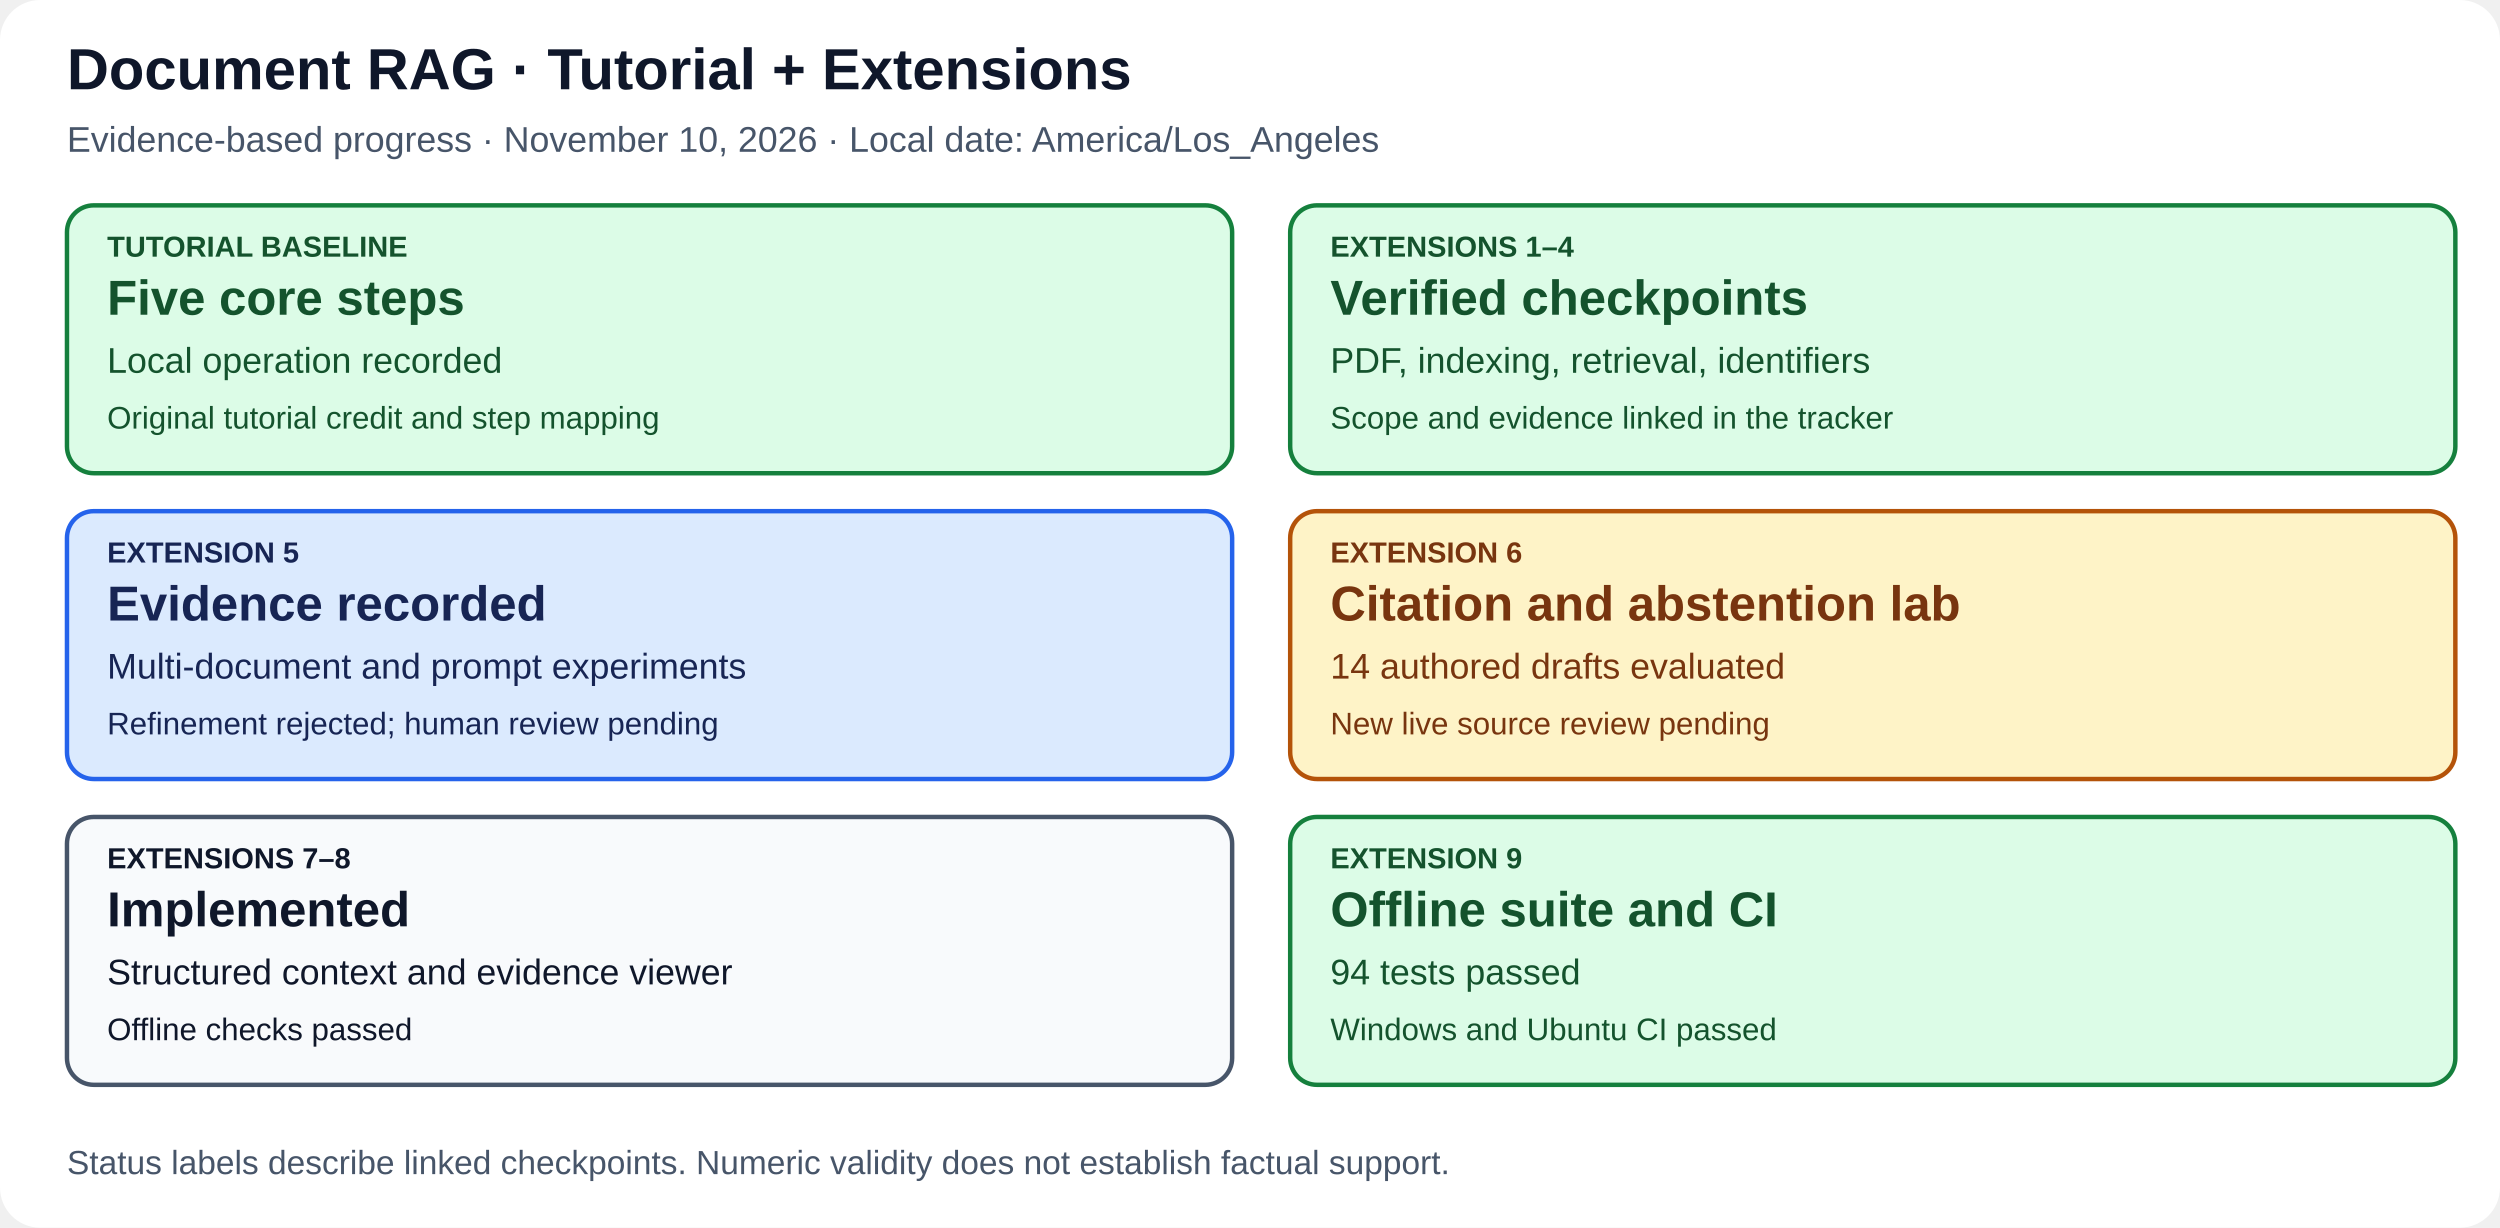
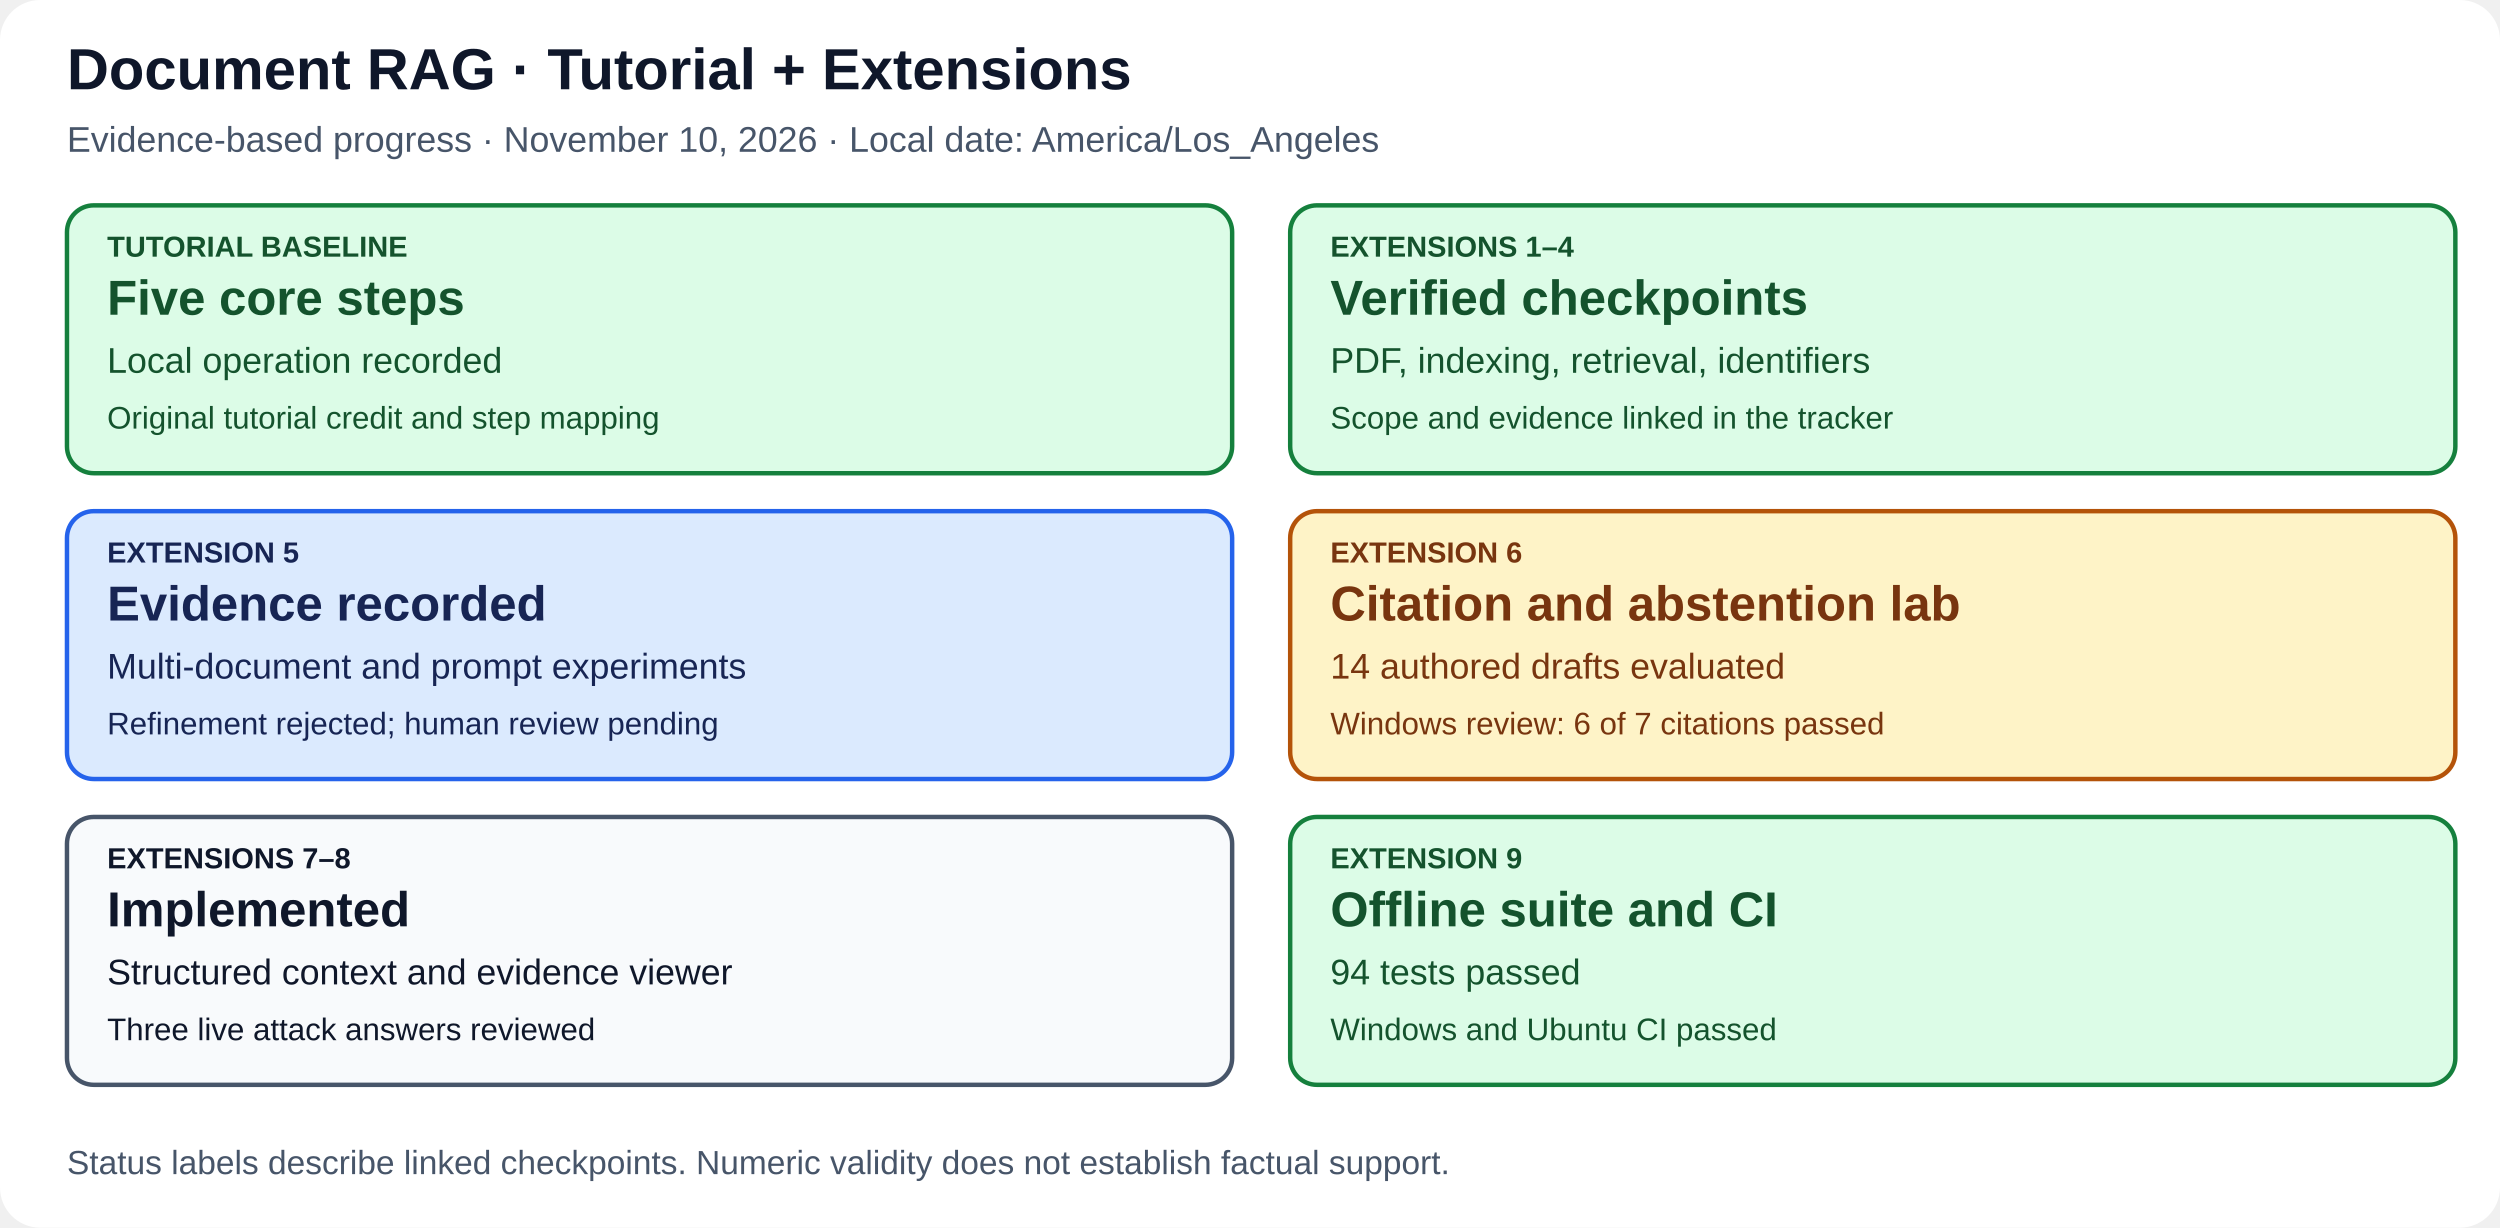
<svg xmlns="http://www.w3.org/2000/svg" width="1120" height="550" viewBox="0 0 1120 550" role="img" aria-labelledby="title desc">
  <rect width="1120" height="550" rx="18" fill="#FFFFFF" />
  <text x="30" y="40" font-family="Arial,sans-serif" font-size="26" font-weight="700" fill="#0F172A">Document RAG · Tutorial + Extensions</text>
  <text x="30" y="68" font-family="Arial,sans-serif" font-size="16" fill="#475569">Evidence-based progress · November 10, 2026 · Local date: America/Los_Angeles</text>
  <rect x="30" y="92" width="522" height="120" rx="12" fill="#DCFCE7" stroke="#15803D" stroke-width="2" />
  <text x="48" y="115" font-family="Arial,sans-serif" font-size="13" font-weight="700" fill="#14532D">TUTORIAL BASELINE</text>
  <text x="48" y="141" font-family="Arial,sans-serif" font-size="22" font-weight="700" fill="#14532D">Five core steps</text>
  <text x="48" y="167" font-family="Arial,sans-serif" font-size="16" font-weight="400" fill="#14532D">Local operation recorded</text>
  <text x="48" y="192" font-family="Arial,sans-serif" font-size="14" font-weight="400" fill="#14532D">Original tutorial credit and step mapping</text>
  <rect x="578" y="92" width="522" height="120" rx="12" fill="#DCFCE7" stroke="#15803D" stroke-width="2" />
  <text x="596" y="115" font-family="Arial,sans-serif" font-size="13" font-weight="700" fill="#14532D">EXTENSIONS 1–4</text>
  <text x="596" y="141" font-family="Arial,sans-serif" font-size="22" font-weight="700" fill="#14532D">Verified checkpoints</text>
  <text x="596" y="167" font-family="Arial,sans-serif" font-size="16" font-weight="400" fill="#14532D">PDF, indexing, retrieval, identifiers</text>
  <text x="596" y="192" font-family="Arial,sans-serif" font-size="14" font-weight="400" fill="#14532D">Scope and evidence linked in the tracker</text>
  <rect x="30" y="229" width="522" height="120" rx="12" fill="#DBEAFE" stroke="#2563EB" stroke-width="2" />
  <text x="48" y="252" font-family="Arial,sans-serif" font-size="13" font-weight="700" fill="#172554">EXTENSION 5</text>
  <text x="48" y="278" font-family="Arial,sans-serif" font-size="22" font-weight="700" fill="#172554">Evidence recorded</text>
  <text x="48" y="304" font-family="Arial,sans-serif" font-size="16" font-weight="400" fill="#172554">Multi-document and prompt experiments</text>
  <text x="48" y="329" font-family="Arial,sans-serif" font-size="14" font-weight="400" fill="#172554">Refinement rejected; human review pending</text>
  <rect x="578" y="229" width="522" height="120" rx="12" fill="#FEF3C7" stroke="#B45309" stroke-width="2" />
  <text x="596" y="252" font-family="Arial,sans-serif" font-size="13" font-weight="700" fill="#78350F">EXTENSION 6</text>
  <text x="596" y="278" font-family="Arial,sans-serif" font-size="22" font-weight="700" fill="#78350F">Citation and abstention lab</text>
  <text x="596" y="304" font-family="Arial,sans-serif" font-size="16" font-weight="400" fill="#78350F">14 authored drafts evaluated</text>
-   <text x="596" y="329" font-family="Arial,sans-serif" font-size="14" font-weight="400" fill="#78350F">New live source review pending</text>
+   <text x="596" y="329" font-family="Arial,sans-serif" font-size="14" font-weight="400" fill="#78350F">Windows review: 6 of 7 citations passed</text>
  <rect x="30" y="366" width="522" height="120" rx="12" fill="#F8FAFC" stroke="#475569" stroke-width="2" />
  <text x="48" y="389" font-family="Arial,sans-serif" font-size="13" font-weight="700" fill="#0F172A">EXTENSIONS 7–8</text>
  <text x="48" y="415" font-family="Arial,sans-serif" font-size="22" font-weight="700" fill="#0F172A">Implemented</text>
  <text x="48" y="441" font-family="Arial,sans-serif" font-size="16" font-weight="400" fill="#0F172A">Structured context and evidence viewer</text>
-   <text x="48" y="466" font-family="Arial,sans-serif" font-size="14" font-weight="400" fill="#0F172A">Offline checks passed</text>
+   <text x="48" y="466" font-family="Arial,sans-serif" font-size="14" font-weight="400" fill="#0F172A">Three live attack answers reviewed</text>
  <rect x="578" y="366" width="522" height="120" rx="12" fill="#DCFCE7" stroke="#15803D" stroke-width="2" />
  <text x="596" y="389" font-family="Arial,sans-serif" font-size="13" font-weight="700" fill="#14532D">EXTENSION 9</text>
  <text x="596" y="415" font-family="Arial,sans-serif" font-size="22" font-weight="700" fill="#14532D">Offline suite and CI</text>
  <text x="596" y="441" font-family="Arial,sans-serif" font-size="16" font-weight="400" fill="#14532D">94 tests passed</text>
  <text x="596" y="466" font-family="Arial,sans-serif" font-size="14" font-weight="400" fill="#14532D">Windows and Ubuntu CI passed</text>
  <text x="30" y="526" font-family="Arial,sans-serif" font-size="15" fill="#475569">Status labels describe linked checkpoints. Numeric validity does not establish factual support.</text>
</svg>
